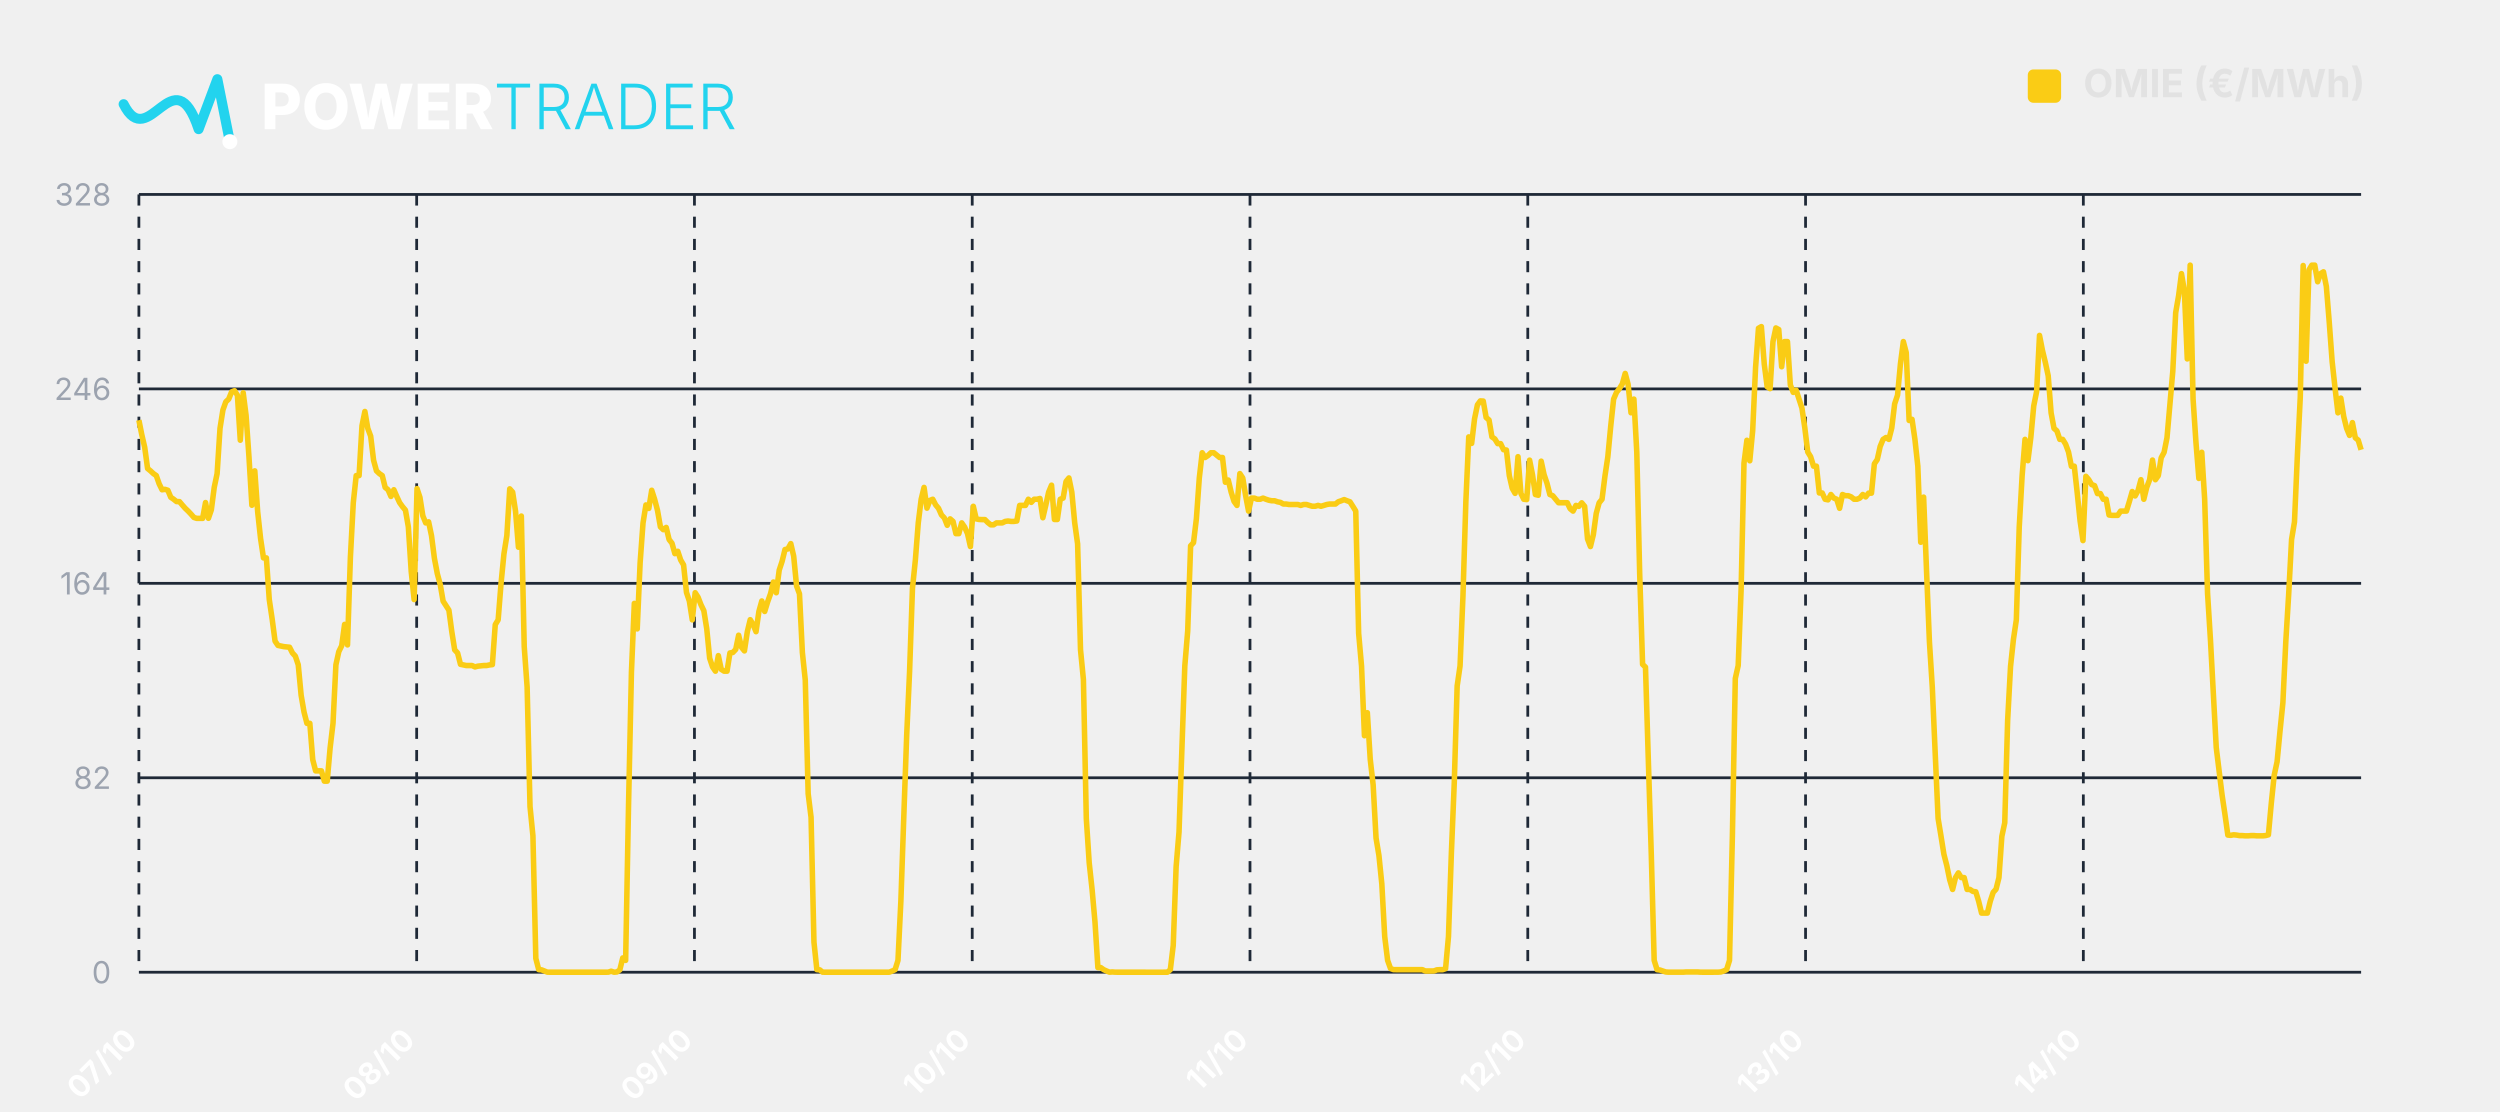
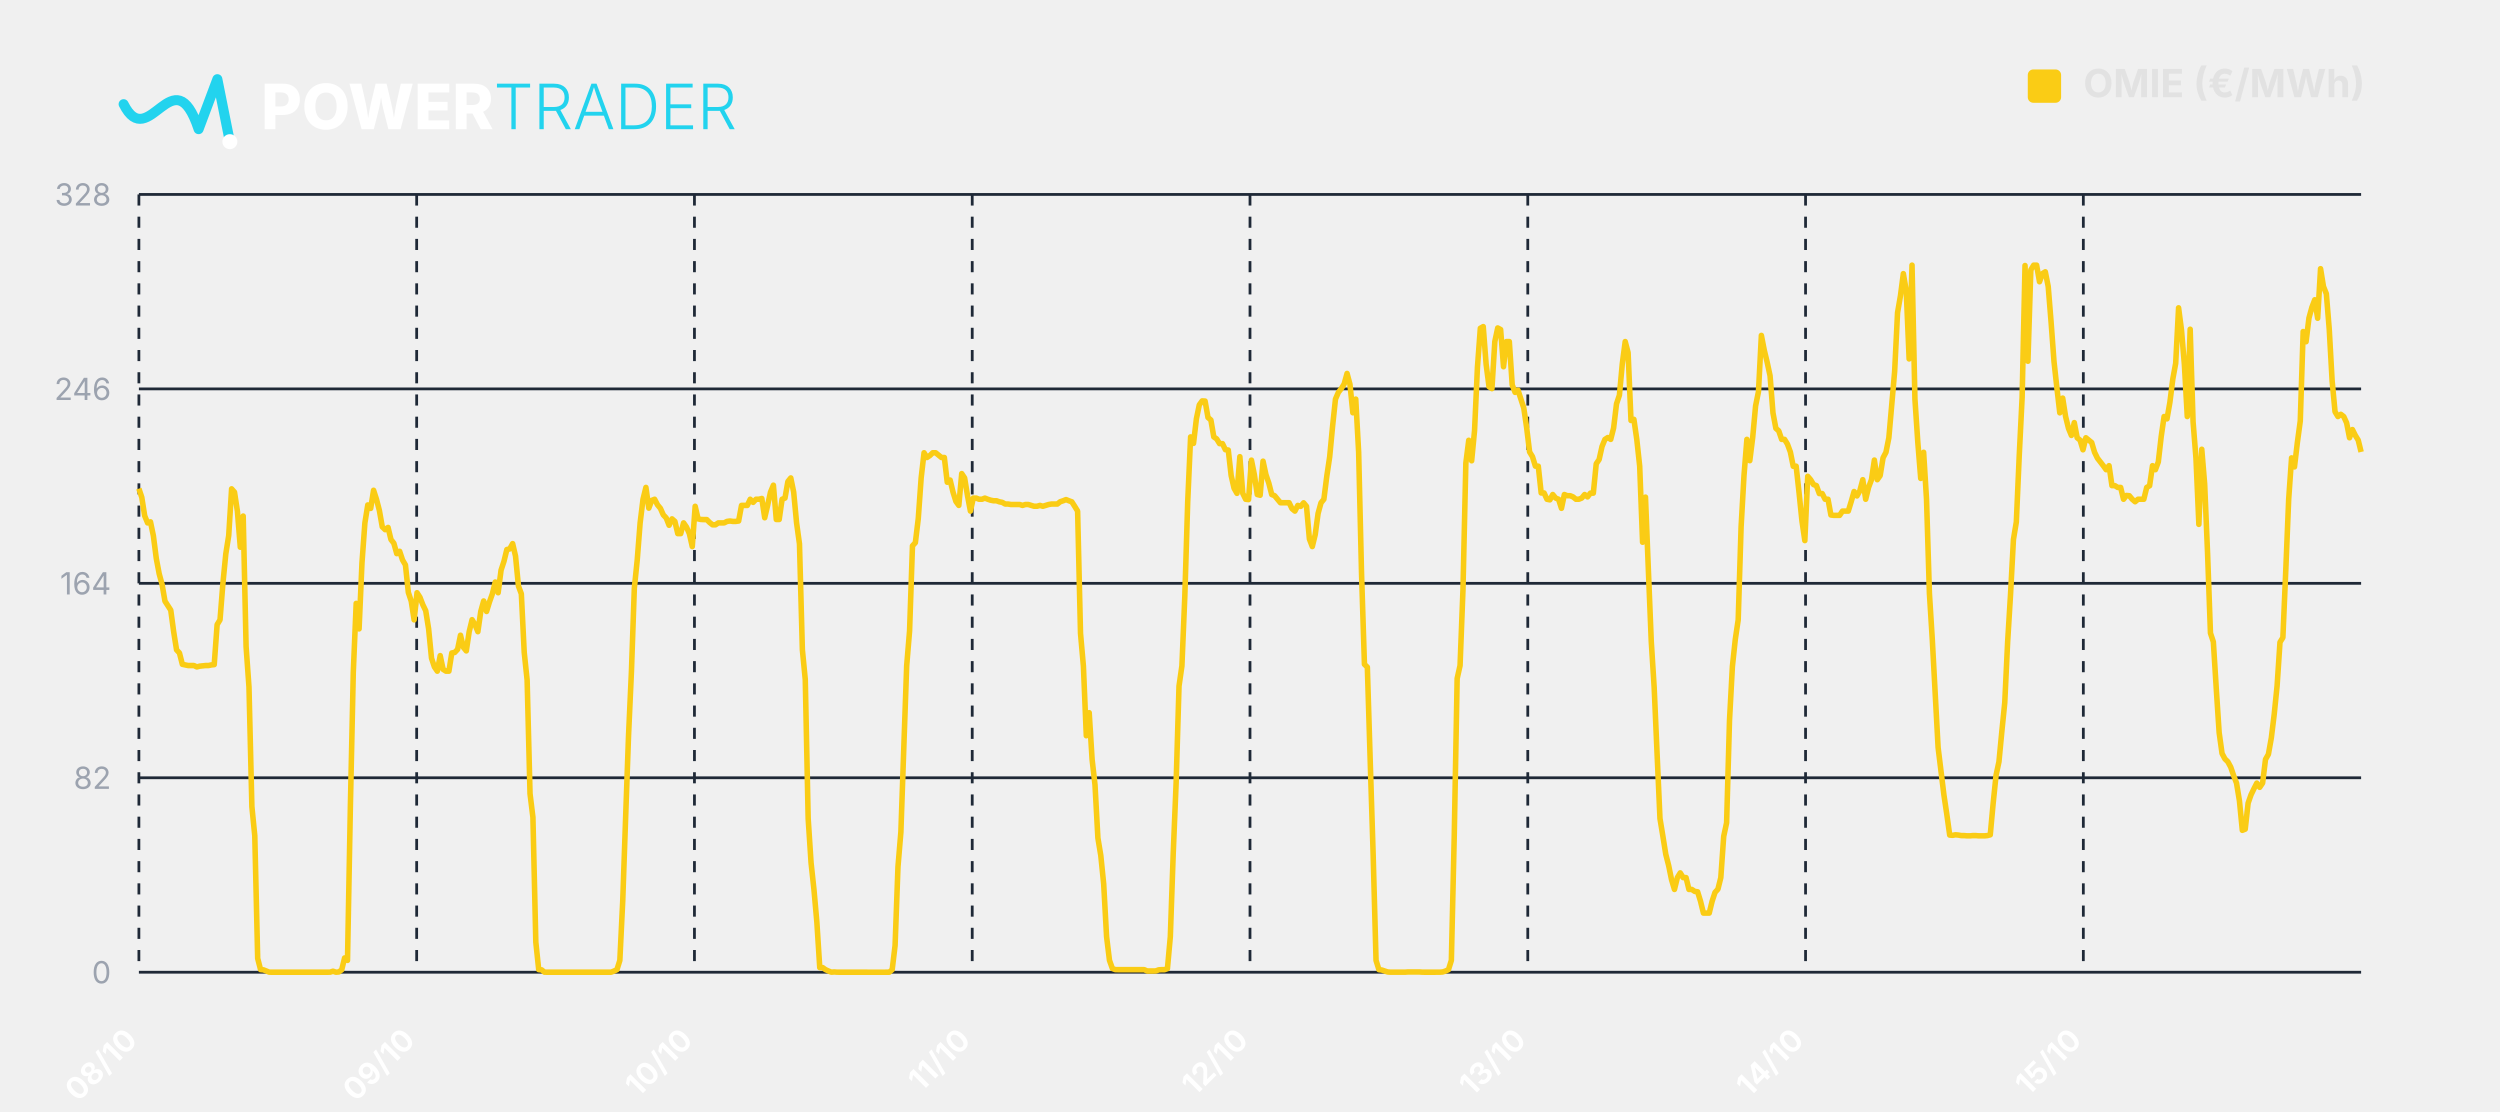
<svg xmlns="http://www.w3.org/2000/svg" viewBox="0 0 900 400" style="font-family: 'Inter', sans-serif; background: #0b0f19;">
  <g transform="translate(40, 15) scale(0.45)">
    <path d="M10 50 C30 90 50 10 70 70 L85 30 L95 80" stroke="#22d3ee" stroke-width="8" stroke-linecap="round" stroke-linejoin="round" fill="none" />
    <circle cx="95" cy="80" r="6" fill="#ffffff" />
    <text x="120" y="70" font-family="'Inter', sans-serif" font-weight="800" font-size="50" fill="#ffffff">POWER<tspan fill="#22d3ee" font-weight="300">TRADER</tspan>
    </text>
  </g>
  <rect x="730" y="25" width="12" height="12" fill="#facc15" rx="2" />
  <text x="750" y="35" font-size="14" font-weight="bold" fill="#e2e2e2">OMIE (€/MWh)</text>
  <line x1="50" y1="350.0" x2="850" y2="350.0" stroke="#1f2937" stroke-width="1" />
  <text x="40" y="354.0" text-anchor="end" font-size="11" fill="#9ca3af">0</text>
  <line x1="50" y1="280.0" x2="850" y2="280.0" stroke="#1f2937" stroke-width="1" />
  <text x="40" y="284.0" text-anchor="end" font-size="11" fill="#9ca3af">82</text>
  <line x1="50" y1="210.0" x2="850" y2="210.0" stroke="#1f2937" stroke-width="1" />
  <text x="40" y="214.0" text-anchor="end" font-size="11" fill="#9ca3af">164</text>
  <line x1="50" y1="140.0" x2="850" y2="140.0" stroke="#1f2937" stroke-width="1" />
  <text x="40" y="144.0" text-anchor="end" font-size="11" fill="#9ca3af">246</text>
  <line x1="50" y1="70.0" x2="850" y2="70.0" stroke="#1f2937" stroke-width="1" />
  <text x="40" y="74.0" text-anchor="end" font-size="11" fill="#9ca3af">328</text>
  <line x1="50.0" y1="70" x2="50.0" y2="350" stroke="#1f2937" stroke-width="1" stroke-dasharray="4,4" />
-   <text x="50.0" y="375" text-anchor="end" transform="rotate(-45, 50.0, 375)" font-size="11" font-weight="bold" fill="#ffffff">07/10</text>
+   <text x="50.0" y="375" text-anchor="end" transform="rotate(-45, 50.0, 375)" font-size="11" font-weight="bold" fill="#ffffff">08/10</text>
  <line x1="150.0" y1="70" x2="150.0" y2="350" stroke="#1f2937" stroke-width="1" stroke-dasharray="4,4" />
-   <text x="150.0" y="375" text-anchor="end" transform="rotate(-45, 150.0, 375)" font-size="11" font-weight="bold" fill="#ffffff">08/10</text>
+   <text x="150.0" y="375" text-anchor="end" transform="rotate(-45, 150.0, 375)" font-size="11" font-weight="bold" fill="#ffffff">09/10</text>
  <line x1="250.0" y1="70" x2="250.0" y2="350" stroke="#1f2937" stroke-width="1" stroke-dasharray="4,4" />
-   <text x="250.0" y="375" text-anchor="end" transform="rotate(-45, 250.0, 375)" font-size="11" font-weight="bold" fill="#ffffff">09/10</text>
+   <text x="250.0" y="375" text-anchor="end" transform="rotate(-45, 250.0, 375)" font-size="11" font-weight="bold" fill="#ffffff">10/10</text>
  <line x1="350.0" y1="70" x2="350.0" y2="350" stroke="#1f2937" stroke-width="1" stroke-dasharray="4,4" />
-   <text x="350.0" y="375" text-anchor="end" transform="rotate(-45, 350.0, 375)" font-size="11" font-weight="bold" fill="#ffffff">10/10</text>
+   <text x="350.0" y="375" text-anchor="end" transform="rotate(-45, 350.0, 375)" font-size="11" font-weight="bold" fill="#ffffff">11/10</text>
  <line x1="450.0" y1="70" x2="450.0" y2="350" stroke="#1f2937" stroke-width="1" stroke-dasharray="4,4" />
-   <text x="450.0" y="375" text-anchor="end" transform="rotate(-45, 450.0, 375)" font-size="11" font-weight="bold" fill="#ffffff">11/10</text>
+   <text x="450.0" y="375" text-anchor="end" transform="rotate(-45, 450.0, 375)" font-size="11" font-weight="bold" fill="#ffffff">12/10</text>
  <line x1="550.0" y1="70" x2="550.0" y2="350" stroke="#1f2937" stroke-width="1" stroke-dasharray="4,4" />
-   <text x="550.0" y="375" text-anchor="end" transform="rotate(-45, 550.0, 375)" font-size="11" font-weight="bold" fill="#ffffff">12/10</text>
+   <text x="550.0" y="375" text-anchor="end" transform="rotate(-45, 550.0, 375)" font-size="11" font-weight="bold" fill="#ffffff">13/10</text>
  <line x1="650.0" y1="70" x2="650.0" y2="350" stroke="#1f2937" stroke-width="1" stroke-dasharray="4,4" />
-   <text x="650.0" y="375" text-anchor="end" transform="rotate(-45, 650.0, 375)" font-size="11" font-weight="bold" fill="#ffffff">13/10</text>
+   <text x="650.0" y="375" text-anchor="end" transform="rotate(-45, 650.0, 375)" font-size="11" font-weight="bold" fill="#ffffff">14/10</text>
  <line x1="750.0" y1="70" x2="750.0" y2="350" stroke="#1f2937" stroke-width="1" stroke-dasharray="4,4" />
-   <text x="750.0" y="375" text-anchor="end" transform="rotate(-45, 750.0, 375)" font-size="11" font-weight="bold" fill="#ffffff">14/10</text>
-   <polyline points="50.0,151.257 51.043,156.483 52.086,161.004 53.129,168.657 54.172,169.508 55.215,170.487 56.258,171.211 57.301,174.182 58.344,176.319 59.387,176.157 60.43,176.498 61.473,179.009 62.516,179.732 63.559,180.567 64.602,180.584 65.645,181.818 66.688,183.001 67.731,183.989 68.774,185.096 69.817,186.287 70.86,186.619 71.904,186.619 72.947,186.619 73.99,180.924 75.033,186.585 76.076,183.546 77.119,175.476 78.162,170.487 79.205,154.194 80.248,147.604 81.291,144.659 82.334,143.671 83.377,141.083 84.42,140.658 85.463,142.258 86.506,158.476 87.549,141.415 88.592,149.596 89.635,164.596 90.678,181.886 91.721,169.508 92.764,184.278 93.807,193.864 94.85,200.845 95.893,200.845 96.936,215.836 97.979,222.893 99.022,230.81 100.065,232.343 101.108,232.564 102.151,232.785 103.194,232.896 104.237,233.007 105.28,235.067 106.323,236.208 107.366,239.323 108.409,250.28 109.452,256.349 110.495,260.402 111.538,260.402 112.581,273.461 113.625,277.513 114.668,277.513 115.711,277.513 116.754,281.207 117.797,281.207 118.84,269.272 119.883,260.402 120.926,239.323 121.969,234.59 123.012,232.453 124.055,224.783 125.098,232.164 126.141,200.632 127.184,180.958 128.227,171.219 129.27,171.219 130.313,153.283 131.356,148.132 132.399,154.194 133.442,157.011 134.485,165.686 135.528,169.508 136.571,170.487 137.614,171.219 138.657,175.467 139.7,176.31 140.743,178.711 141.786,176.31 142.829,178.711 143.872,180.958 144.915,182.414 145.958,183.648 147.001,189.65 148.044,205.791 149.087,215.836 150.13,175.902 151.173,179.051 152.216,185.692 153.259,188.245 154.302,187.862 155.346,192.877 156.389,201.015 157.432,206.531 158.475,210.379 159.518,216.415 160.561,218.032 161.604,219.65 162.647,227.405 163.69,233.952 164.733,235.067 165.776,239.153 166.819,239.375 167.862,239.596 168.905,239.596 169.948,239.596 170.991,240.09 172.034,239.817 173.077,239.707 174.12,239.596 175.163,239.596 176.206,239.375 177.249,239.264 178.292,224.868 179.335,223.149 180.378,209.996 181.421,199.372 182.464,192.817 183.507,175.987 184.55,177.179 185.593,184.032 186.636,196.997 187.679,185.785 188.722,232.768 189.765,247.351 190.808,290.393 191.851,300.881 192.894,345.029 193.937,349.064 194.98,349.15 196.023,349.567 197.066,349.984 198.11,349.992 199.153,349.992 200.196,349.992 201.239,349.992 202.282,349.992 203.325,349.992 204.368,349.992 205.411,349.992 206.454,349.992 207.497,349.992 208.54,349.992 209.583,349.992 210.626,349.992 211.669,349.992 212.712,349.992 213.755,349.992 214.798,349.992 215.841,349.992 216.884,349.992 217.927,349.992 218.97,349.984 220.013,349.635 221.056,349.992 222.099,349.907 223.142,349.141 224.185,344.859 225.228,345.736 226.271,290.001 227.314,242.022 228.357,217.224 229.4,226.401 230.443,202.59 231.486,188.28 232.529,181.784 233.572,183.027 234.615,176.498 235.658,179.732 236.701,183.751 237.744,189.667 238.787,190.68 239.831,189.88 240.874,194.222 241.917,195.567 242.96,199.312 244.003,198.47 245.046,201.602 246.089,203.373 247.132,213.274 248.175,216.415 249.218,223.149 250.261,213.384 251.304,215.002 252.347,217.7 253.39,219.863 254.433,226.392 255.476,236.965 256.519,240.09 257.562,241.622 258.605,236.029 259.648,240.975 260.691,241.622 261.734,241.622 262.777,235.067 263.82,234.888 264.863,233.781 265.906,228.682 266.949,233.032 267.992,234.318 269.035,227.405 270.078,223.089 271.121,224.851 272.164,227.405 273.207,220.11 274.25,216.355 275.293,220.127 276.336,216.704 277.379,213.784 278.422,209.528 279.465,213.384 280.508,205.271 281.551,202.105 282.595,197.831 283.638,197.61 284.681,195.703 285.724,200.215 286.767,210.958 287.81,213.784 288.853,234.88 289.896,244.814 290.939,285.719 291.982,294.232 293.025,339.181 294.068,349.064 295.111,349.15 296.154,349.984 297.197,349.992 298.24,349.992 299.283,349.992 300.326,349.992 301.369,349.992 302.412,349.992 303.455,349.992 304.498,349.992 305.541,349.992 306.584,349.992 307.627,349.992 308.67,349.992 309.713,349.992 310.756,349.992 311.799,349.992 312.842,349.992 313.885,349.992 314.928,349.992 315.971,349.992 317.014,349.992 318.057,349.992 319.1,349.992 320.143,349.992 321.186,349.567 322.229,349.081 323.272,345.736 324.316,324.326 325.359,294.232 326.402,264.862 327.445,241.809 328.488,211.767 329.531,201.611 330.574,188.245 331.617,179.732 332.66,175.476 333.703,182.933 334.746,180.158 335.789,179.732 336.832,181.75 337.875,183.001 338.918,185.351 339.961,186.458 341.004,189.097 342.047,186.798 343.09,187.709 344.133,192.11 345.176,192.11 346.219,188.237 347.262,189.744 348.305,192.11 349.348,196.758 350.391,182.269 351.434,186.798 352.477,187.011 353.52,187.054 354.563,187.054 355.606,188.101 356.649,188.927 357.692,188.927 358.735,188.237 359.778,188.237 360.821,188.237 361.864,187.709 362.907,187.564 363.95,187.709 364.993,187.709 366.037,187.564 367.08,181.946 368.123,181.946 369.166,181.946 370.209,179.732 371.252,180.848 372.295,179.732 373.338,179.732 374.381,179.452 375.424,186.39 376.467,181.946 377.51,177.179 378.553,174.667 379.596,187.011 380.639,187.011 381.682,179.732 382.725,179.307 383.768,173.348 384.811,172.062 385.854,177.179 386.897,188.237 387.94,195.805 388.983,233.901 390.026,244.619 391.069,294.658 392.112,310.594 393.155,320.256 394.198,331.97 395.241,348.332 396.284,348.332 397.327,349.081 398.37,349.558 399.413,349.984 400.456,349.907 401.499,349.984 402.542,349.992 403.585,349.992 404.628,349.992 405.671,349.992 406.714,349.992 407.757,349.992 408.801,349.992 409.844,349.992 410.887,349.992 411.93,349.992 412.973,350.001 414.016,350.001 415.059,350.001 416.102,350.001 417.145,350.001 418.188,350.001 419.231,349.992 420.274,349.992 421.317,349.081 422.36,340.373 423.403,312.024 424.446,299.536 425.489,269.485 426.532,239.707 427.575,227.133 428.618,196.503 429.661,195.354 430.704,186.705 431.747,172.062 432.79,162.996 433.833,164.699 434.876,164 435.919,162.996 436.962,162.996 438.005,163.847 439.048,164.699 440.091,164.699 441.134,173.603 442.177,172.82 443.22,177.179 444.263,180.524 445.306,181.946 446.349,170.496 447.392,172.071 448.435,178.456 449.478,183.989 450.522,179.315 451.565,179.315 452.608,179.732 453.651,179.732 454.694,179.315 455.737,179.732 456.78,180.073 457.823,180.277 458.866,180.277 459.909,180.652 460.952,180.856 461.995,181.452 463.038,181.452 464.081,181.622 465.124,181.622 466.167,181.622 467.21,181.622 468.253,181.946 469.296,181.622 470.339,181.622 471.382,181.946 472.425,182.252 473.468,182.252 474.511,181.946 475.554,182.252 476.597,181.946 477.64,181.622 478.683,181.452 479.726,181.452 480.769,181.452 481.812,180.626 482.855,180.277 483.898,179.852 484.941,180.277 485.984,180.652 487.027,182.286 488.07,183.989 489.113,228.001 490.156,239.817 491.199,264.862 492.243,256.579 493.286,273.375 494.329,282.518 495.372,301.673 496.415,307.972 497.458,318.256 498.501,337.214 499.544,345.736 500.587,348.664 501.63,349.056 502.673,349.081 503.716,349.081 504.759,349.081 505.802,349.081 506.845,349.081 507.888,349.081 508.931,349.081 509.974,349.081 511.017,349.081 512.06,349.081 513.103,349.558 514.146,349.558 515.189,349.558 516.232,349.533 517.275,349.141 518.318,349.081 519.361,349.081 520.404,348.715 521.447,337.223 522.49,307.257 523.533,281.888 524.576,246.985 525.619,239.707 526.662,214.636 527.705,180.652 528.748,157.284 529.791,159.616 530.834,150.78 531.877,145.749 532.92,144.327 533.963,144.387 535.007,150.295 536.05,151.197 537.093,157.284 538.136,158.007 539.179,159.71 540.222,159.71 541.265,161.889 542.308,162.017 543.351,171.219 544.394,175.765 545.437,177.604 546.48,164.409 547.523,177.604 548.566,179.732 549.609,179.852 550.652,165.652 551.695,170.879 552.738,178.03 553.781,178.285 554.824,166.027 555.867,170.879 556.91,173.944 557.953,178.03 558.996,178.456 560.039,179.732 561.082,180.984 562.125,180.984 563.168,180.984 564.211,180.984 565.254,183.129 566.297,183.989 567.34,181.946 568.383,182.286 569.426,181.018 570.469,182.286 571.512,194.034 572.555,196.758 573.598,192.502 574.641,184.84 575.684,181.018 576.728,179.732 577.771,171.475 578.814,164.469 579.857,153.487 580.9,143.68 581.943,141.254 582.986,139.909 584.029,138.232 585.072,134.443 586.115,138.359 587.158,148.6 588.201,143.68 589.244,162.826 590.287,206.548 591.33,239.153 592.373,240.175 593.416,274.227 594.459,307.427 595.502,345.736 596.545,349.081 597.588,349.209 598.631,349.567 599.674,349.907 600.717,349.984 601.76,349.984 602.803,349.984 603.846,349.984 604.889,349.984 605.932,349.984 606.975,349.907 608.018,349.907 609.061,349.907 610.104,349.907 611.147,349.907 612.19,349.984 613.233,349.992 614.276,349.992 615.319,349.992 616.362,349.992 617.405,349.984 618.449,349.984 619.492,349.907 620.535,349.558 621.578,349.081 622.621,345.736 623.664,300.719 624.707,244.261 625.75,239.596 626.793,212.525 627.836,166.708 628.879,158.501 629.922,165.882 630.965,155.045 632.008,132.221 633.051,118.175 634.094,117.579 635.137,131.157 636.18,139.211 637.223,139.909 638.266,122.968 639.309,118.064 640.352,118.626 641.395,132.026 642.438,122.968 643.481,122.968 644.524,138.564 645.567,141.254 646.61,140.454 647.653,143.68 648.696,146.898 649.739,154.091 650.782,162.706 651.825,164.409 652.868,167.814 653.911,167.823 654.954,177.468 655.997,177.468 657.04,179.732 658.083,179.945 659.126,178.03 660.169,179.307 661.213,179.732 662.256,182.993 663.299,178.03 664.342,178.456 665.385,178.456 666.428,178.881 667.471,179.732 668.514,179.732 669.557,179.307 670.6,178.03 671.643,178.881 672.686,177.528 673.729,177.528 674.772,166.963 675.815,165.431 676.858,160.731 677.901,158.195 678.944,157.514 679.987,158.178 681.03,154.083 682.073,145.383 683.116,142.258 684.159,130.945 685.202,122.968 686.245,126.952 687.288,151.367 688.331,150.959 689.374,158.195 690.417,167.823 691.46,195.209 692.503,178.966 693.546,205.271 694.589,230.972 695.632,247.496 696.675,271.247 697.718,294.658 698.761,300.992 699.804,307.53 700.847,311.599 701.89,316.707 702.934,320.197 703.977,315.94 705.02,314.238 706.063,315.94 707.106,315.94 708.149,320.197 709.192,320.197 710.235,320.903 711.278,321.04 712.321,324.453 713.364,328.71 714.407,328.71 715.45,328.71 716.493,324.453 717.536,321.261 718.579,320.112 719.622,315.94 720.665,301.085 721.708,296.207 722.751,259.329 723.794,239.911 724.837,230.155 725.88,223.149 726.923,189.735 727.966,171.228 729.009,158.178 730.052,165.839 731.095,157.514 732.138,146.166 733.181,140.973 734.224,120.746 735.267,126.084 736.31,130.408 737.353,135.286 738.396,148.617 739.439,154.194 740.482,155.113 741.525,158.178 742.568,158.178 743.611,159.88 744.654,162.706 745.698,167.865 746.741,167.823 747.784,177.298 748.827,187.479 749.87,194.613 750.913,171.475 751.956,172.692 752.999,174.446 754.042,174.829 755.085,177.689 756.128,177.689 757.171,179.732 758.214,179.732 759.257,185.402 760.3,185.53 761.343,185.53 762.386,185.53 763.429,183.989 764.472,183.989 765.515,183.989 766.558,180.584 767.601,176.949 768.644,178.541 769.687,176.642 770.73,172.692 771.773,179.732 772.816,175.476 773.859,172.692 774.902,165.626 775.945,172.692 776.988,171.219 778.031,164.801 779.074,162.826 780.117,157.599 781.16,145.681 782.203,133.677 783.246,112.573 784.289,106.512 785.332,98.51 786.375,104.699 787.419,129.208 788.462,95.454 789.505,143.671 790.548,159.301 791.591,172.233 792.634,162.826 793.677,179.715 794.72,213.614 795.763,230.342 796.806,249.743 797.849,269.119 798.892,277.632 799.935,286.136 800.978,293.126 802.021,300.625 803.064,300.719 804.107,300.532 805.15,300.625 806.193,300.813 807.236,300.813 808.279,300.906 809.322,300.906 810.365,300.813 811.408,300.813 812.451,300.906 813.494,300.906 814.537,300.906 815.58,300.813 816.623,300.532 817.666,289.201 818.709,279.113 819.752,274.227 820.795,263.305 821.838,252.987 822.881,231.091 823.924,213.946 824.967,194.213 826.01,187.905 827.053,164.069 828.096,143.041 829.14,95.59 830.183,130.042 831.226,97.173 832.269,95.454 833.312,95.454 834.355,101.43 835.398,98.51 836.441,97.855 837.484,103.116 838.527,116.004 839.57,130.127 840.613,139.67 841.656,148.617 842.699,143.322 843.742,149.937 844.785,154.194 845.828,156.747 846.871,152.142 847.914,157.599 848.957,158.45 850.0,161.923" fill="none" stroke="#facc15" stroke-width="2" stroke-linejoin="round" />
+   <text x="750.0" y="375" text-anchor="end" transform="rotate(-45, 750.0, 375)" font-size="11" font-weight="bold" fill="#ffffff">15/10</text>
+   <polyline points="50.0,175.902 51.043,179.051 52.086,185.692 53.129,188.245 54.172,187.862 55.215,192.877 56.258,201.015 57.301,206.531 58.344,210.379 59.387,216.415 60.43,218.032 61.473,219.65 62.516,227.405 63.559,233.952 64.602,235.067 65.645,239.153 66.688,239.375 67.731,239.596 68.774,239.596 69.817,239.596 70.86,240.09 71.904,239.817 72.947,239.707 73.99,239.596 75.033,239.596 76.076,239.375 77.119,239.264 78.162,224.868 79.205,223.149 80.248,209.996 81.291,199.372 82.334,192.817 83.377,175.987 84.42,177.179 85.463,184.032 86.506,196.997 87.549,185.785 88.592,232.768 89.635,247.351 90.678,290.393 91.721,300.881 92.764,345.029 93.807,349.064 94.85,349.15 95.893,349.567 96.936,349.984 97.979,349.992 99.022,349.992 100.065,349.992 101.108,349.992 102.151,349.992 103.194,349.992 104.237,349.992 105.28,349.992 106.323,349.992 107.366,349.992 108.409,349.992 109.452,349.992 110.495,349.992 111.538,349.992 112.581,349.992 113.625,349.992 114.668,349.992 115.711,349.992 116.754,349.992 117.797,349.992 118.84,349.984 119.883,349.635 120.926,349.992 121.969,349.907 123.012,349.141 124.055,344.859 125.098,345.736 126.141,290.001 127.184,242.022 128.227,217.224 129.27,226.401 130.313,202.59 131.356,188.28 132.399,181.784 133.442,183.027 134.485,176.498 135.528,179.732 136.571,183.751 137.614,189.667 138.657,190.68 139.7,189.88 140.743,194.222 141.786,195.567 142.829,199.312 143.872,198.47 144.915,201.602 145.958,203.373 147.001,213.274 148.044,216.415 149.087,223.149 150.13,213.384 151.173,215.002 152.216,217.7 153.259,219.863 154.302,226.392 155.346,236.965 156.389,240.09 157.432,241.622 158.475,236.029 159.518,240.975 160.561,241.622 161.604,241.622 162.647,235.067 163.69,234.888 164.733,233.781 165.776,228.682 166.819,233.032 167.862,234.318 168.905,227.405 169.948,223.089 170.991,224.851 172.034,227.405 173.077,220.11 174.12,216.355 175.163,220.127 176.206,216.704 177.249,213.784 178.292,209.528 179.335,213.384 180.378,205.271 181.421,202.105 182.464,197.831 183.507,197.61 184.55,195.703 185.593,200.215 186.636,210.958 187.679,213.784 188.722,234.88 189.765,244.814 190.808,285.719 191.851,294.232 192.894,339.181 193.937,349.064 194.98,349.15 196.023,349.984 197.066,349.992 198.11,349.992 199.153,349.992 200.196,349.992 201.239,349.992 202.282,349.992 203.325,349.992 204.368,349.992 205.411,349.992 206.454,349.992 207.497,349.992 208.54,349.992 209.583,349.992 210.626,349.992 211.669,349.992 212.712,349.992 213.755,349.992 214.798,349.992 215.841,349.992 216.884,349.992 217.927,349.992 218.97,349.992 220.013,349.992 221.056,349.567 222.099,349.081 223.142,345.736 224.185,324.326 225.228,294.232 226.271,264.862 227.314,241.809 228.357,211.767 229.4,201.611 230.443,188.245 231.486,179.732 232.529,175.476 233.572,182.933 234.615,180.158 235.658,179.732 236.701,181.75 237.744,183.001 238.787,185.351 239.831,186.458 240.874,189.097 241.917,186.798 242.96,187.709 244.003,192.11 245.046,192.11 246.089,188.237 247.132,189.744 248.175,192.11 249.218,196.758 250.261,182.269 251.304,186.798 252.347,187.011 253.39,187.054 254.433,187.054 255.476,188.101 256.519,188.927 257.562,188.927 258.605,188.237 259.648,188.237 260.691,188.237 261.734,187.709 262.777,187.564 263.82,187.709 264.863,187.709 265.906,187.564 266.949,181.946 267.992,181.946 269.035,181.946 270.078,179.732 271.121,180.848 272.164,179.732 273.207,179.732 274.25,179.452 275.293,186.39 276.336,181.946 277.379,177.179 278.422,174.667 279.465,187.011 280.508,187.011 281.551,179.732 282.595,179.307 283.638,173.348 284.681,172.062 285.724,177.179 286.767,188.237 287.81,195.805 288.853,233.901 289.896,244.619 290.939,294.658 291.982,310.594 293.025,320.256 294.068,331.97 295.111,348.332 296.154,348.332 297.197,349.081 298.24,349.558 299.283,349.984 300.326,349.907 301.369,349.984 302.412,349.992 303.455,349.992 304.498,349.992 305.541,349.992 306.584,349.992 307.627,349.992 308.67,349.992 309.713,349.992 310.756,349.992 311.799,349.992 312.842,350.001 313.885,350.001 314.928,350.001 315.971,350.001 317.014,350.001 318.057,350.001 319.1,349.992 320.143,349.992 321.186,349.081 322.229,340.373 323.272,312.024 324.316,299.536 325.359,269.485 326.402,239.707 327.445,227.133 328.488,196.503 329.531,195.354 330.574,186.705 331.617,172.062 332.66,162.996 333.703,164.699 334.746,164 335.789,162.996 336.832,162.996 337.875,163.847 338.918,164.699 339.961,164.699 341.004,173.603 342.047,172.82 343.09,177.179 344.133,180.524 345.176,181.946 346.219,170.496 347.262,172.071 348.305,178.456 349.348,183.989 350.391,179.315 351.434,179.315 352.477,179.732 353.52,179.732 354.563,179.315 355.606,179.732 356.649,180.073 357.692,180.277 358.735,180.277 359.778,180.652 360.821,180.856 361.864,181.452 362.907,181.452 363.95,181.622 364.993,181.622 366.037,181.622 367.08,181.622 368.123,181.946 369.166,181.622 370.209,181.622 371.252,181.946 372.295,182.252 373.338,182.252 374.381,181.946 375.424,182.252 376.467,181.946 377.51,181.622 378.553,181.452 379.596,181.452 380.639,181.452 381.682,180.626 382.725,180.277 383.768,179.852 384.811,180.277 385.854,180.652 386.897,182.286 387.94,183.989 388.983,228.001 390.026,239.817 391.069,264.862 392.112,256.579 393.155,273.375 394.198,282.518 395.241,301.673 396.284,307.972 397.327,318.256 398.37,337.214 399.413,345.736 400.456,348.664 401.499,349.056 402.542,349.081 403.585,349.081 404.628,349.081 405.671,349.081 406.714,349.081 407.757,349.081 408.801,349.081 409.844,349.081 410.887,349.081 411.93,349.081 412.973,349.558 414.016,349.558 415.059,349.558 416.102,349.533 417.145,349.141 418.188,349.081 419.231,349.081 420.274,348.715 421.317,337.223 422.36,307.257 423.403,281.888 424.446,246.985 425.489,239.707 426.532,214.636 427.575,180.652 428.618,157.284 429.661,159.616 430.704,150.78 431.747,145.749 432.79,144.327 433.833,144.387 434.876,150.295 435.919,151.197 436.962,157.284 438.005,158.007 439.048,159.71 440.091,159.71 441.134,161.889 442.177,162.017 443.22,171.219 444.263,175.765 445.306,177.604 446.349,164.409 447.392,177.604 448.435,179.732 449.478,179.852 450.522,165.652 451.565,170.879 452.608,178.03 453.651,178.285 454.694,166.027 455.737,170.879 456.78,173.944 457.823,178.03 458.866,178.456 459.909,179.732 460.952,180.984 461.995,180.984 463.038,180.984 464.081,180.984 465.124,183.129 466.167,183.989 467.21,181.946 468.253,182.286 469.296,181.018 470.339,182.286 471.382,194.034 472.425,196.758 473.468,192.502 474.511,184.84 475.554,181.018 476.597,179.732 477.64,171.475 478.683,164.469 479.726,153.487 480.769,143.68 481.812,141.254 482.855,139.909 483.898,138.232 484.941,134.443 485.984,138.359 487.027,148.6 488.07,143.68 489.113,162.826 490.156,206.548 491.199,239.153 492.243,240.175 493.286,274.227 494.329,307.427 495.372,345.736 496.415,349.081 497.458,349.209 498.501,349.567 499.544,349.907 500.587,349.984 501.63,349.984 502.673,349.984 503.716,349.984 504.759,349.984 505.802,349.984 506.845,349.907 507.888,349.907 508.931,349.907 509.974,349.907 511.017,349.907 512.06,349.984 513.103,349.992 514.146,349.992 515.189,349.992 516.232,349.992 517.275,349.984 518.318,349.984 519.361,349.907 520.404,349.558 521.447,349.081 522.49,345.736 523.533,300.719 524.576,244.261 525.619,239.596 526.662,212.525 527.705,166.708 528.748,158.501 529.791,165.882 530.834,155.045 531.877,132.221 532.92,118.175 533.963,117.579 535.007,131.157 536.05,139.211 537.093,139.909 538.136,122.968 539.179,118.064 540.222,118.626 541.265,132.026 542.308,122.968 543.351,122.968 544.394,138.564 545.437,141.254 546.48,140.454 547.523,143.68 548.566,146.898 549.609,154.091 550.652,162.706 551.695,164.409 552.738,167.814 553.781,167.823 554.824,177.468 555.867,177.468 556.91,179.732 557.953,179.945 558.996,178.03 560.039,179.307 561.082,179.732 562.125,182.993 563.168,178.03 564.211,178.456 565.254,178.456 566.297,178.881 567.34,179.732 568.383,179.732 569.426,179.307 570.469,178.03 571.512,178.881 572.555,177.528 573.598,177.528 574.641,166.963 575.684,165.431 576.728,160.731 577.771,158.195 578.814,157.514 579.857,158.178 580.9,154.083 581.943,145.383 582.986,142.258 584.029,130.945 585.072,122.968 586.115,126.952 587.158,151.367 588.201,150.959 589.244,158.195 590.287,167.823 591.33,195.209 592.373,178.966 593.416,205.271 594.459,230.972 595.502,247.496 596.545,271.247 597.588,294.658 598.631,300.992 599.674,307.53 600.717,311.599 601.76,316.707 602.803,320.197 603.846,315.94 604.889,314.238 605.932,315.94 606.975,315.94 608.018,320.197 609.061,320.197 610.104,320.903 611.147,321.04 612.19,324.453 613.233,328.71 614.276,328.71 615.319,328.71 616.362,324.453 617.405,321.261 618.449,320.112 619.492,315.94 620.535,301.085 621.578,296.207 622.621,259.329 623.664,239.911 624.707,230.155 625.75,223.149 626.793,189.735 627.836,171.228 628.879,158.178 629.922,165.839 630.965,157.514 632.008,146.166 633.051,140.973 634.094,120.746 635.137,126.084 636.18,130.408 637.223,135.286 638.266,148.617 639.309,154.194 640.352,155.113 641.395,158.178 642.438,158.178 643.481,159.88 644.524,162.706 645.567,167.865 646.61,167.823 647.653,177.298 648.696,187.479 649.739,194.613 650.782,171.475 651.825,172.692 652.868,174.446 653.911,174.829 654.954,177.689 655.997,177.689 657.04,179.732 658.083,179.732 659.126,185.402 660.169,185.53 661.213,185.53 662.256,185.53 663.299,183.989 664.342,183.989 665.385,183.989 666.428,180.584 667.471,176.949 668.514,178.541 669.557,176.642 670.6,172.692 671.643,179.732 672.686,175.476 673.729,172.692 674.772,165.626 675.815,172.692 676.858,171.219 677.901,164.801 678.944,162.826 679.987,157.599 681.03,145.681 682.073,133.677 683.116,112.573 684.159,106.512 685.202,98.51 686.245,104.699 687.288,129.208 688.331,95.454 689.374,143.671 690.417,159.301 691.46,172.233 692.503,162.826 693.546,179.715 694.589,213.614 695.632,230.342 696.675,249.743 697.718,269.119 698.761,277.632 699.804,286.136 700.847,293.126 701.89,300.625 702.934,300.719 703.977,300.532 705.02,300.625 706.063,300.813 707.106,300.813 708.149,300.906 709.192,300.906 710.235,300.813 711.278,300.813 712.321,300.906 713.364,300.906 714.407,300.906 715.45,300.813 716.493,300.532 717.536,289.201 718.579,279.113 719.622,274.227 720.665,263.305 721.708,252.987 722.751,231.091 723.794,213.946 724.837,194.213 725.88,187.905 726.923,164.069 727.966,143.041 729.009,95.59 730.052,130.042 731.095,97.173 732.138,95.454 733.181,95.454 734.224,101.43 735.267,98.51 736.31,97.855 737.353,103.116 738.396,116.004 739.439,130.127 740.482,139.67 741.525,148.617 742.568,143.322 743.611,149.937 744.654,154.194 745.698,156.747 746.741,152.142 747.784,157.599 748.827,158.45 749.87,161.923 750.913,157.599 751.956,158.45 752.999,159.301 754.042,162.826 755.085,164.954 756.128,166.299 757.171,167.644 758.214,169.091 759.257,167.644 760.3,174.829 761.343,174.829 762.386,175.476 763.429,175.476 764.472,179.732 765.515,178.362 766.558,178.464 767.601,179.732 768.644,180.626 769.687,179.732 770.73,179.732 771.773,179.732 772.816,175.476 773.859,174.872 774.902,167.644 775.945,169.091 776.988,166.299 778.031,157.173 779.074,149.954 780.117,150.788 781.16,144.829 782.203,136.486 783.246,130.783 784.289,110.82 785.332,118.788 786.375,131.191 787.419,149.954 788.462,118.524 789.505,151.835 790.548,164.954 791.591,188.765 792.634,161.736 793.677,174.267 794.72,199.074 795.763,227.916 796.806,231.083 797.849,247.785 798.892,263.722 799.935,271.247 800.978,273.205 802.021,274.227 803.064,276.159 804.107,279.215 805.15,281.914 806.193,288.273 807.236,298.914 808.279,298.489 809.322,289.124 810.365,286.136 811.408,283.966 812.451,281.914 813.494,283.438 814.537,281.888 815.58,273.375 816.623,271.554 817.666,265.714 818.709,257.201 819.752,246.943 820.795,231.194 821.838,229.533 822.881,205.271 823.924,179.732 824.967,164.835 826.01,168.078 827.053,159.301 828.096,151.563 829.14,119.358 830.183,123.019 831.226,114.48 832.269,110.667 833.312,107.917 834.355,114.574 835.398,96.731 836.441,103.116 837.484,105.763 838.527,118.524 839.57,137.168 840.613,148.234 841.656,149.954 842.699,149.154 843.742,149.954 844.785,152.236 845.828,157.599 846.871,154.645 847.914,156.747 848.957,158.45 850.0,162.706" fill="none" stroke="#facc15" stroke-width="2" stroke-linejoin="round" />
</svg>
